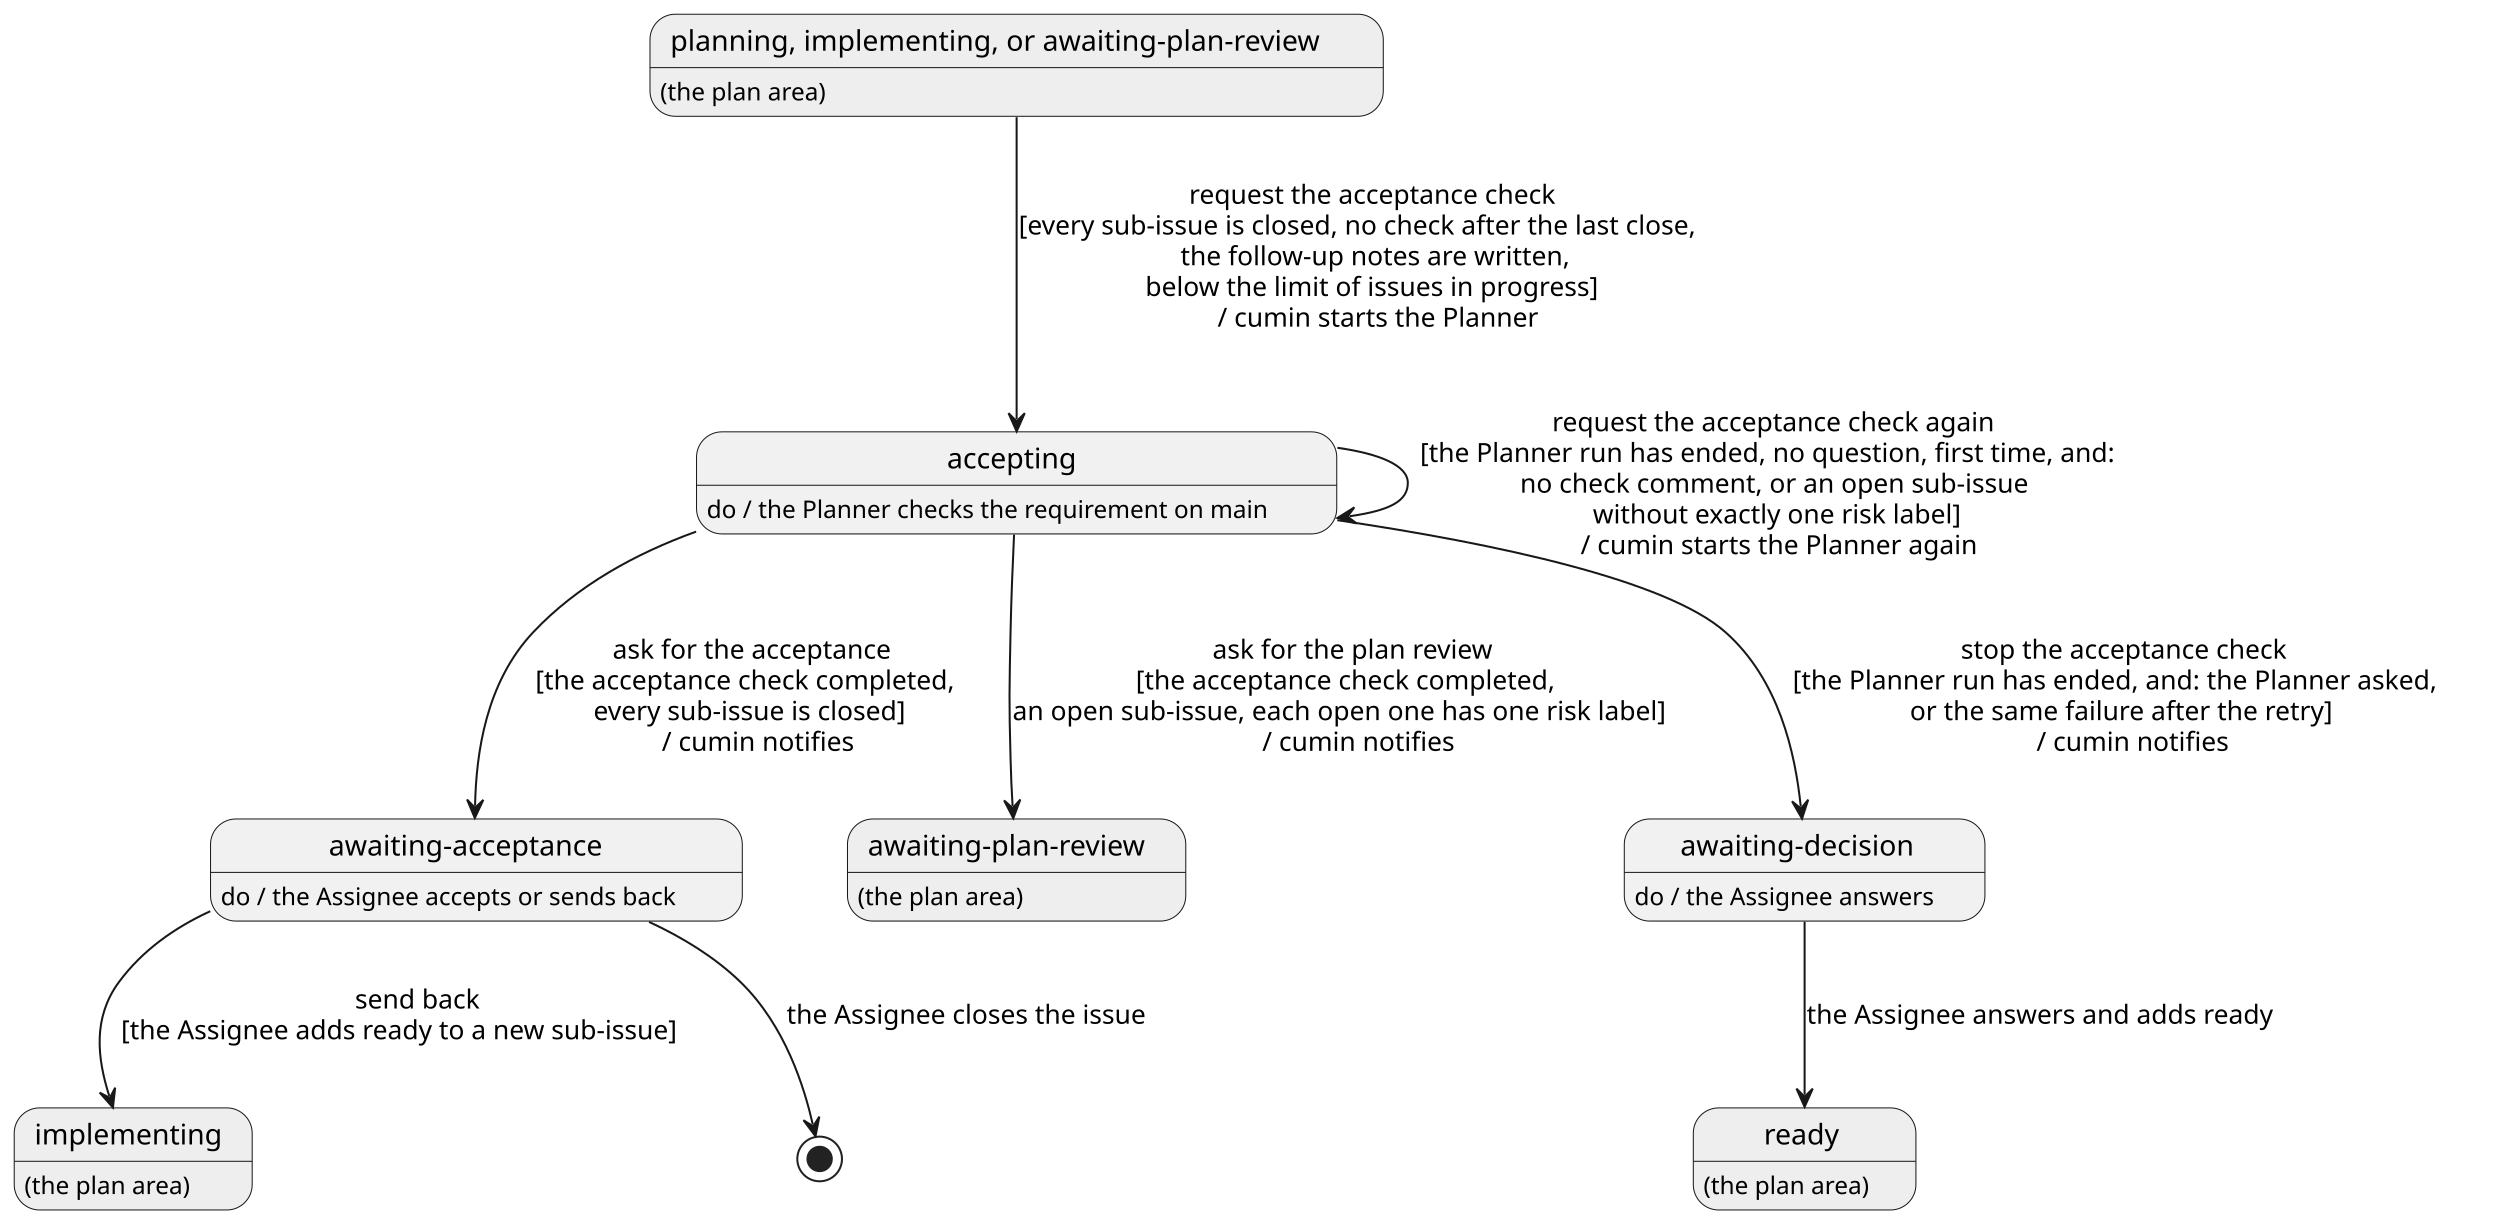
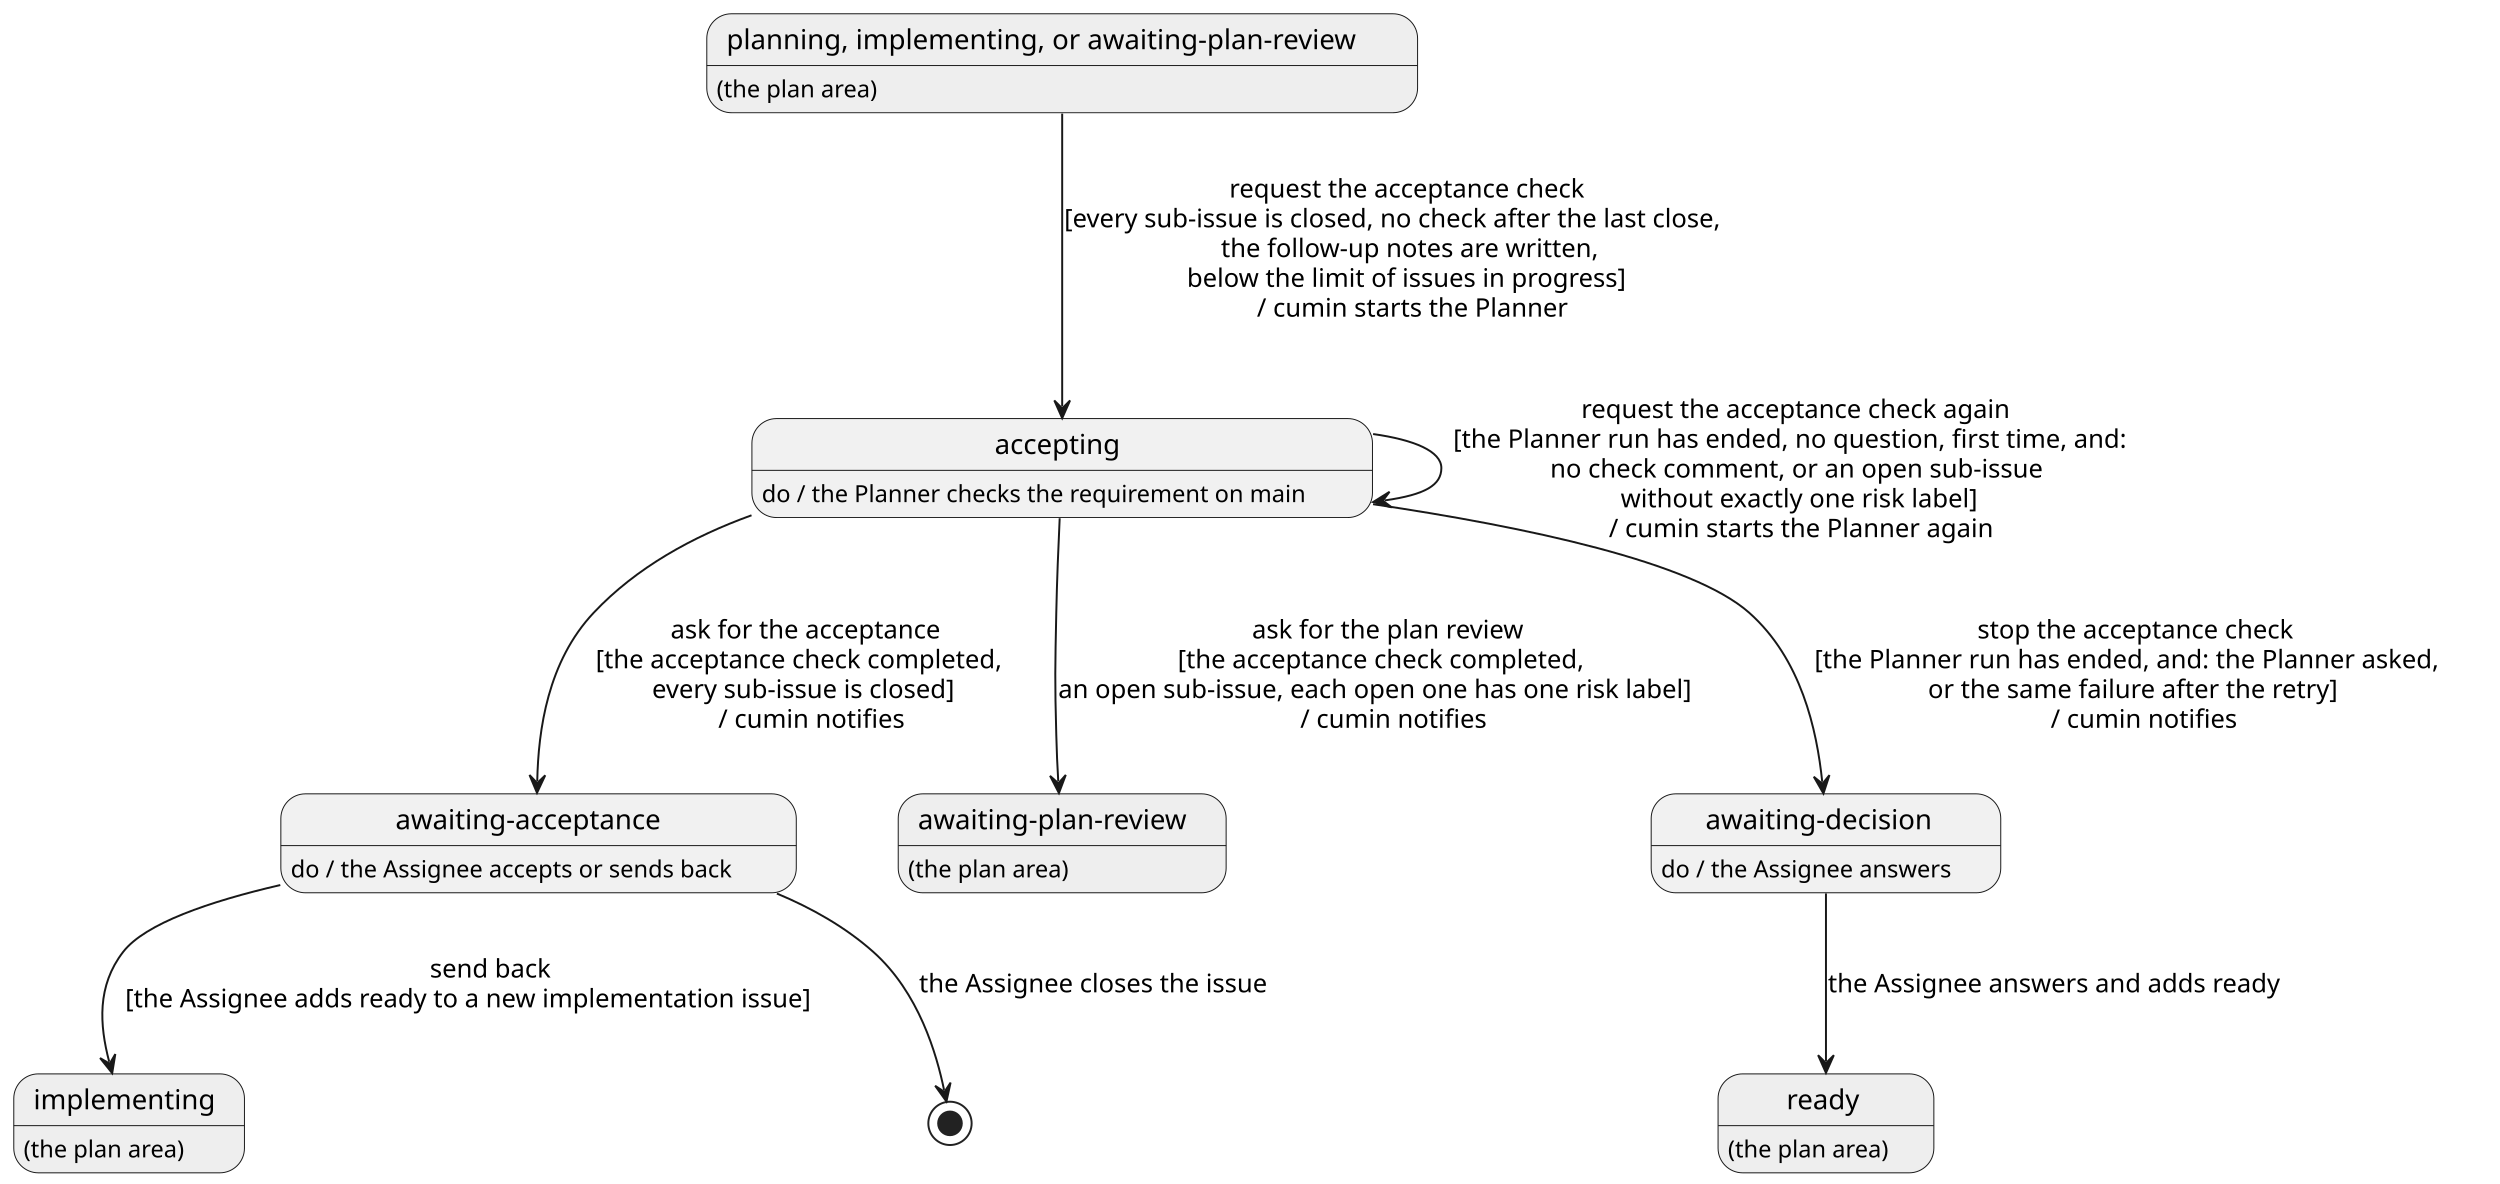
- <svg xmlns="http://www.w3.org/2000/svg" contentStyleType="text/css" data-diagram-type="STATE" height="601px" preserveAspectRatio="none" style="width:1231px;height:601px;background:#FFFFFF;" version="1.1" viewBox="0 0 1231 601" width="1231px" zoomAndPan="magnify">
+ <svg xmlns="http://www.w3.org/2000/svg" contentStyleType="text/css" data-diagram-type="STATE" height="601px" preserveAspectRatio="none" style="width:1270px;height:601px;background:#FFFFFF;" version="1.1" viewBox="0 0 1270 601" width="1270px" zoomAndPan="magnify">
  <defs />
  <g>
    <g id="Before">
-       <rect fill="#EEEEEE" height="50.266" rx="12.5" ry="12.5" style="stroke:#181818;stroke-width:0.5;" width="361.079" x="320.05" y="7" />
-       <line style="stroke:#181818;stroke-width:0.5;" x1="320.05" x2="681.129" y1="33.297" y2="33.297" />
-       <text fill="#000000" font-family="sans-serif" font-size="14" lengthAdjust="spacing" textLength="341.079" x="330.05" y="24.995">planning, implementing, or awaiting-plan-review</text>
-       <text fill="#000000" font-family="sans-serif" font-size="12" lengthAdjust="spacing" textLength="89.619" x="325.05" y="49.435">(the plan area)</text>
+       <rect fill="#EEEEEE" height="50.266" rx="12.5" ry="12.5" style="stroke:#181818;stroke-width:0.5;" width="361.079" x="359.05" y="7" />
+       <line style="stroke:#181818;stroke-width:0.5;" x1="359.05" x2="720.129" y1="33.297" y2="33.297" />
+       <text fill="#000000" font-family="sans-serif" font-size="14" lengthAdjust="spacing" textLength="341.079" x="369.05" y="24.995">planning, implementing, or awaiting-plan-review</text>
+       <text fill="#000000" font-family="sans-serif" font-size="12" lengthAdjust="spacing" textLength="89.619" x="364.05" y="49.435">(the plan area)</text>
    </g>
    <g id="Accepting">
-       <rect fill="#F1F1F1" height="50.266" rx="12.5" ry="12.5" style="stroke:#181818;stroke-width:0.5;" width="315.242" x="342.97" y="212.64" />
-       <line style="stroke:#181818;stroke-width:0.5;" x1="342.97" x2="658.212" y1="238.937" y2="238.937" />
-       <text fill="#000000" font-family="sans-serif" font-size="14" lengthAdjust="spacing" textLength="68.612" x="466.285" y="230.635">accepting</text>
-       <text fill="#000000" font-family="sans-serif" font-size="12" lengthAdjust="spacing" textLength="295.242" x="347.97" y="255.076">do / the Planner checks the requirement on main</text>
+       <rect fill="#F1F1F1" height="50.266" rx="12.5" ry="12.5" style="stroke:#181818;stroke-width:0.5;" width="315.242" x="381.97" y="212.64" />
+       <line style="stroke:#181818;stroke-width:0.5;" x1="381.97" x2="697.212" y1="238.937" y2="238.937" />
+       <text fill="#000000" font-family="sans-serif" font-size="14" lengthAdjust="spacing" textLength="68.612" x="505.285" y="230.635">accepting</text>
+       <text fill="#000000" font-family="sans-serif" font-size="12" lengthAdjust="spacing" textLength="295.242" x="386.97" y="255.076">do / the Planner checks the requirement on main</text>
    </g>
    <g id="AwaitingAcceptance">
-       <rect fill="#F1F1F1" height="50.266" rx="12.5" ry="12.5" style="stroke:#181818;stroke-width:0.5;" width="261.84" x="103.67" y="403.27" />
-       <line style="stroke:#181818;stroke-width:0.5;" x1="103.67" x2="365.51" y1="429.567" y2="429.567" />
-       <text fill="#000000" font-family="sans-serif" font-size="14" lengthAdjust="spacing" textLength="145.414" x="161.883" y="421.265">awaiting-acceptance</text>
-       <text fill="#000000" font-family="sans-serif" font-size="12" lengthAdjust="spacing" textLength="241.84" x="108.67" y="445.705">do / the Assignee accepts or sends back</text>
+       <rect fill="#F1F1F1" height="50.266" rx="12.5" ry="12.5" style="stroke:#181818;stroke-width:0.5;" width="261.84" x="142.67" y="403.27" />
+       <line style="stroke:#181818;stroke-width:0.5;" x1="142.67" x2="404.51" y1="429.567" y2="429.567" />
+       <text fill="#000000" font-family="sans-serif" font-size="14" lengthAdjust="spacing" textLength="145.414" x="200.883" y="421.265">awaiting-acceptance</text>
+       <text fill="#000000" font-family="sans-serif" font-size="12" lengthAdjust="spacing" textLength="241.84" x="147.67" y="445.705">do / the Assignee accepts or sends back</text>
    </g>
    <g id="PlanReview">
-       <rect fill="#EEEEEE" height="50.266" rx="12.5" ry="12.5" style="stroke:#181818;stroke-width:0.5;" width="166.576" x="417.3" y="403.27" />
-       <line style="stroke:#181818;stroke-width:0.5;" x1="417.3" x2="583.876" y1="429.567" y2="429.567" />
-       <text fill="#000000" font-family="sans-serif" font-size="14" lengthAdjust="spacing" textLength="146.576" x="427.3" y="421.265">awaiting-plan-review</text>
-       <text fill="#000000" font-family="sans-serif" font-size="12" lengthAdjust="spacing" textLength="89.619" x="422.3" y="445.705">(the plan area)</text>
+       <rect fill="#EEEEEE" height="50.266" rx="12.5" ry="12.5" style="stroke:#181818;stroke-width:0.5;" width="166.576" x="456.3" y="403.27" />
+       <line style="stroke:#181818;stroke-width:0.5;" x1="456.3" x2="622.876" y1="429.567" y2="429.567" />
+       <text fill="#000000" font-family="sans-serif" font-size="14" lengthAdjust="spacing" textLength="146.576" x="466.3" y="421.265">awaiting-plan-review</text>
+       <text fill="#000000" font-family="sans-serif" font-size="12" lengthAdjust="spacing" textLength="89.619" x="461.3" y="445.705">(the plan area)</text>
    </g>
    <g id="Implementing">
      <rect fill="#EEEEEE" height="50.266" rx="12.5" ry="12.5" style="stroke:#181818;stroke-width:0.5;" width="117.18" x="7" y="545.53" />
      <line style="stroke:#181818;stroke-width:0.5;" x1="7" x2="124.18" y1="571.827" y2="571.827" />
      <text fill="#000000" font-family="sans-serif" font-size="14" lengthAdjust="spacing" textLength="97.18" x="17" y="563.525">implementing</text>
      <text fill="#000000" font-family="sans-serif" font-size="12" lengthAdjust="spacing" textLength="89.619" x="12" y="587.966">(the plan area)</text>
    </g>
    <g id="Decision">
-       <rect fill="#F1F1F1" height="50.266" rx="12.5" ry="12.5" style="stroke:#181818;stroke-width:0.5;" width="177.582" x="799.8" y="403.27" />
-       <line style="stroke:#181818;stroke-width:0.5;" x1="799.8" x2="977.382" y1="429.567" y2="429.567" />
-       <text fill="#000000" font-family="sans-serif" font-size="14" lengthAdjust="spacing" textLength="122.397" x="827.392" y="421.265">awaiting-decision</text>
-       <text fill="#000000" font-family="sans-serif" font-size="12" lengthAdjust="spacing" textLength="157.582" x="804.8" y="445.705">do / the Assignee answers</text>
+       <rect fill="#F1F1F1" height="50.266" rx="12.5" ry="12.5" style="stroke:#181818;stroke-width:0.5;" width="177.582" x="838.8" y="403.27" />
+       <line style="stroke:#181818;stroke-width:0.5;" x1="838.8" x2="1016.382" y1="429.567" y2="429.567" />
+       <text fill="#000000" font-family="sans-serif" font-size="14" lengthAdjust="spacing" textLength="122.397" x="866.392" y="421.265">awaiting-decision</text>
+       <text fill="#000000" font-family="sans-serif" font-size="12" lengthAdjust="spacing" textLength="157.582" x="843.8" y="445.705">do / the Assignee answers</text>
    </g>
    <g id="Ready">
-       <rect fill="#EEEEEE" height="50.266" rx="12.5" ry="12.5" style="stroke:#181818;stroke-width:0.5;" width="109.619" x="833.78" y="545.53" />
-       <line style="stroke:#181818;stroke-width:0.5;" x1="833.78" x2="943.399" y1="571.827" y2="571.827" />
-       <text fill="#000000" font-family="sans-serif" font-size="14" lengthAdjust="spacing" textLength="40.12" x="868.529" y="563.525">ready</text>
-       <text fill="#000000" font-family="sans-serif" font-size="12" lengthAdjust="spacing" textLength="89.619" x="838.78" y="587.966">(the plan area)</text>
+       <rect fill="#EEEEEE" height="50.266" rx="12.5" ry="12.5" style="stroke:#181818;stroke-width:0.5;" width="109.619" x="872.78" y="545.53" />
+       <line style="stroke:#181818;stroke-width:0.5;" x1="872.78" x2="982.399" y1="571.827" y2="571.827" />
+       <text fill="#000000" font-family="sans-serif" font-size="14" lengthAdjust="spacing" textLength="40.12" x="907.529" y="563.525">ready</text>
+       <text fill="#000000" font-family="sans-serif" font-size="12" lengthAdjust="spacing" textLength="89.619" x="877.78" y="587.966">(the plan area)</text>
    </g>
-     <ellipse cx="403.59" cy="570.67" fill="none" rx="11" ry="11" style="stroke:#222222;stroke-width:1;" />
-     <ellipse cx="403.59" cy="570.67" fill="#222222" rx="6" ry="6" style="stroke:#222222;stroke-width:1;" />
+     <ellipse cx="482.59" cy="570.67" fill="none" rx="11" ry="11" style="stroke:#222222;stroke-width:1;" />
+     <ellipse cx="482.59" cy="570.67" fill="#222222" rx="6" ry="6" style="stroke:#222222;stroke-width:1;" />
    <g class="link" data-entity-1="Before" data-entity-2="Accepting" data-source-line="29" data-uid="lnk2" id="link_Before_Accepting">
-       <path d="M500.59,57.7 C500.59,96.94 500.59,167.34 500.59,206.44" fill="none" id="Before-to-Accepting" style="stroke:#181818;stroke-width:1;" />
-       <polygon fill="#181818" points="500.59,212.44,504.59,203.44,500.59,207.44,496.59,203.44,500.59,212.44" style="stroke:#181818;stroke-width:1;" />
-       <text fill="#000000" font-family="sans-serif" font-size="13" lengthAdjust="spacing" textLength="196.454" x="585.477" y="100.337">request the acceptance check</text>
-       <text fill="#000000" font-family="sans-serif" font-size="13" lengthAdjust="spacing" textLength="364.228" x="501.59" y="115.47">[every sub-issue is closed, no check after the last close,</text>
-       <text fill="#000000" font-family="sans-serif" font-size="13" lengthAdjust="spacing" textLength="204.909" x="581.25" y="130.602">the follow-up notes are written,</text>
-       <text fill="#000000" font-family="sans-serif" font-size="13" lengthAdjust="spacing" textLength="239.484" x="563.962" y="145.735">below the limit of issues in progress]</text>
-       <text fill="#000000" font-family="sans-serif" font-size="13" lengthAdjust="spacing" textLength="168.435" x="599.487" y="160.868">/ cumin starts the Planner</text>
+       <path d="M539.59,57.7 C539.59,96.94 539.59,167.34 539.59,206.44" fill="none" id="Before-to-Accepting" style="stroke:#181818;stroke-width:1;" />
+       <polygon fill="#181818" points="539.59,212.44,543.59,203.44,539.59,207.44,535.59,203.44,539.59,212.44" style="stroke:#181818;stroke-width:1;" />
+       <text fill="#000000" font-family="sans-serif" font-size="13" lengthAdjust="spacing" textLength="196.454" x="624.477" y="100.337">request the acceptance check</text>
+       <text fill="#000000" font-family="sans-serif" font-size="13" lengthAdjust="spacing" textLength="364.228" x="540.59" y="115.47">[every sub-issue is closed, no check after the last close,</text>
+       <text fill="#000000" font-family="sans-serif" font-size="13" lengthAdjust="spacing" textLength="204.909" x="620.25" y="130.602">the follow-up notes are written,</text>
+       <text fill="#000000" font-family="sans-serif" font-size="13" lengthAdjust="spacing" textLength="239.484" x="602.962" y="145.735">below the limit of issues in progress]</text>
+       <text fill="#000000" font-family="sans-serif" font-size="13" lengthAdjust="spacing" textLength="168.435" x="638.487" y="160.868">/ cumin starts the Planner</text>
    </g>
    <g class="link" data-entity-1="Accepting" data-entity-2="AwaitingAcceptance" data-source-line="30" data-uid="lnk3" id="link_Accepting_AwaitingAcceptance">
-       <path d="M342.77,261.77 C312.86,272.57 284.22,288.32 262.59,311.27 C239.26,336.02 234.452,370.721 233.922,396.781" fill="none" id="Accepting-to-AwaitingAcceptance" style="stroke:#181818;stroke-width:1;" />
-       <polygon fill="#181818" points="233.8,402.78,237.982,393.863,233.902,397.781,229.984,393.7,233.8,402.78" style="stroke:#181818;stroke-width:1;" />
-       <text fill="#000000" font-family="sans-serif" font-size="13" lengthAdjust="spacing" textLength="148.833" x="301.638" y="324.337">ask for the acceptance</text>
-       <text fill="#000000" font-family="sans-serif" font-size="13" lengthAdjust="spacing" textLength="224.929" x="263.59" y="339.47">[the acceptance check completed,</text>
-       <text fill="#000000" font-family="sans-serif" font-size="13" lengthAdjust="spacing" textLength="167.667" x="292.221" y="354.603">every sub-issue is closed]</text>
-       <text fill="#000000" font-family="sans-serif" font-size="13" lengthAdjust="spacing" textLength="100.407" x="325.851" y="369.735">/ cumin notifies</text>
+       <path d="M381.77,261.77 C351.86,272.57 323.22,288.32 301.59,311.27 C278.26,336.02 273.452,370.721 272.922,396.781" fill="none" id="Accepting-to-AwaitingAcceptance" style="stroke:#181818;stroke-width:1;" />
+       <polygon fill="#181818" points="272.8,402.78,276.982,393.863,272.902,397.781,268.984,393.7,272.8,402.78" style="stroke:#181818;stroke-width:1;" />
+       <text fill="#000000" font-family="sans-serif" font-size="13" lengthAdjust="spacing" textLength="148.833" x="340.638" y="324.337">ask for the acceptance</text>
+       <text fill="#000000" font-family="sans-serif" font-size="13" lengthAdjust="spacing" textLength="224.929" x="302.59" y="339.47">[the acceptance check completed,</text>
+       <text fill="#000000" font-family="sans-serif" font-size="13" lengthAdjust="spacing" textLength="167.667" x="331.221" y="354.603">every sub-issue is closed]</text>
+       <text fill="#000000" font-family="sans-serif" font-size="13" lengthAdjust="spacing" textLength="100.407" x="364.851" y="369.735">/ cumin notifies</text>
    </g>
    <g class="link" data-entity-1="Accepting" data-entity-2="PlanReview" data-source-line="31" data-uid="lnk4" id="link_Accepting_PlanReview">
-       <path d="M499.32,263.26 C498.66,277.31 497.92,295.27 497.59,311.27 C497.02,338.82 496.83,345.72 497.59,373.27 C497.86,382.96 498.051,387.63 498.591,396.9" fill="none" id="Accepting-to-PlanReview" style="stroke:#181818;stroke-width:1;" />
-       <polygon fill="#181818" points="498.94,402.89,502.41,393.673,498.649,397.899,494.423,394.138,498.94,402.89" style="stroke:#181818;stroke-width:1;" />
-       <text fill="#000000" font-family="sans-serif" font-size="13" lengthAdjust="spacing" textLength="149.354" x="597.036" y="324.337">ask for the plan review</text>
-       <text fill="#000000" font-family="sans-serif" font-size="13" lengthAdjust="spacing" textLength="224.929" x="559.248" y="339.47">[the acceptance check completed,</text>
-       <text fill="#000000" font-family="sans-serif" font-size="13" lengthAdjust="spacing" textLength="346.246" x="498.59" y="354.603">an open sub-issue, each open one has one risk label]</text>
-       <text fill="#000000" font-family="sans-serif" font-size="13" lengthAdjust="spacing" textLength="100.407" x="621.509" y="369.735">/ cumin notifies</text>
+       <path d="M538.32,263.26 C537.66,277.31 536.92,295.27 536.59,311.27 C536.02,338.82 535.83,345.72 536.59,373.27 C536.86,382.96 537.051,387.63 537.591,396.9" fill="none" id="Accepting-to-PlanReview" style="stroke:#181818;stroke-width:1;" />
+       <polygon fill="#181818" points="537.94,402.89,541.41,393.673,537.649,397.899,533.423,394.138,537.94,402.89" style="stroke:#181818;stroke-width:1;" />
+       <text fill="#000000" font-family="sans-serif" font-size="13" lengthAdjust="spacing" textLength="149.354" x="636.036" y="324.337">ask for the plan review</text>
+       <text fill="#000000" font-family="sans-serif" font-size="13" lengthAdjust="spacing" textLength="224.929" x="598.248" y="339.47">[the acceptance check completed,</text>
+       <text fill="#000000" font-family="sans-serif" font-size="13" lengthAdjust="spacing" textLength="346.246" x="537.59" y="354.603">an open sub-issue, each open one has one risk label]</text>
+       <text fill="#000000" font-family="sans-serif" font-size="13" lengthAdjust="spacing" textLength="100.407" x="660.509" y="369.735">/ cumin notifies</text>
    </g>
    <g class="link" data-entity-1="Accepting" data-entity-2="Accepting" data-source-line="32" data-uid="lnk5" id="link_Accepting_Accepting">
-       <path d="M658.54,220.49 C679.39,223.44 693.21,229.2 693.21,237.77 C693.21,246.34 685.331,251.26 664.481,254.209" fill="none" id="Accepting-to-Accepting" style="stroke:#181818;stroke-width:1;" />
-       <polygon fill="#181818" points="658.54,255.05,668.012,257.75,663.491,254.35,666.891,249.829,658.54,255.05" style="stroke:#181818;stroke-width:1;" />
-       <text fill="#000000" font-family="sans-serif" font-size="13" lengthAdjust="spacing" textLength="236.622" x="764.27" y="212.337">request the acceptance check again</text>
-       <text fill="#000000" font-family="sans-serif" font-size="13" lengthAdjust="spacing" textLength="366.742" x="699.21" y="227.47">[the Planner run has ended, no question, first time, and:</text>
-       <text fill="#000000" font-family="sans-serif" font-size="13" lengthAdjust="spacing" textLength="268.239" x="748.462" y="242.602">no check comment, or an open sub-issue</text>
-       <text fill="#000000" font-family="sans-serif" font-size="13" lengthAdjust="spacing" textLength="196.568" x="784.297" y="257.735">without exactly one risk label]</text>
-       <text fill="#000000" font-family="sans-serif" font-size="13" lengthAdjust="spacing" textLength="208.603" x="778.28" y="272.868">/ cumin starts the Planner again</text>
+       <path d="M697.54,220.49 C718.39,223.44 732.21,229.2 732.21,237.77 C732.21,246.34 724.331,251.26 703.481,254.209" fill="none" id="Accepting-to-Accepting" style="stroke:#181818;stroke-width:1;" />
+       <polygon fill="#181818" points="697.54,255.05,707.012,257.75,702.491,254.35,705.891,249.829,697.54,255.05" style="stroke:#181818;stroke-width:1;" />
+       <text fill="#000000" font-family="sans-serif" font-size="13" lengthAdjust="spacing" textLength="236.622" x="803.27" y="212.337">request the acceptance check again</text>
+       <text fill="#000000" font-family="sans-serif" font-size="13" lengthAdjust="spacing" textLength="366.742" x="738.21" y="227.47">[the Planner run has ended, no question, first time, and:</text>
+       <text fill="#000000" font-family="sans-serif" font-size="13" lengthAdjust="spacing" textLength="268.239" x="787.462" y="242.602">no check comment, or an open sub-issue</text>
+       <text fill="#000000" font-family="sans-serif" font-size="13" lengthAdjust="spacing" textLength="196.568" x="823.297" y="257.735">without exactly one risk label]</text>
+       <text fill="#000000" font-family="sans-serif" font-size="13" lengthAdjust="spacing" textLength="208.603" x="817.28" y="272.868">/ cumin starts the Planner again</text>
    </g>
    <g class="link" data-entity-1="Accepting" data-entity-2="Decision" data-source-line="33" data-uid="lnk6" id="link_Accepting_Decision">
-       <path d="M658.5,256.13 C736.77,267.71 820.66,285.6 849.59,311.27 C876,334.7 883.942,370.612 886.692,397.152" fill="none" id="Accepting-to-Decision" style="stroke:#181818;stroke-width:1;" />
-       <polygon fill="#181818" points="887.31,403.12,890.361,393.756,886.795,398.147,882.404,394.58,887.31,403.12" style="stroke:#181818;stroke-width:1;" />
-       <text fill="#000000" font-family="sans-serif" font-size="13" lengthAdjust="spacing" textLength="174.827" x="965.515" y="324.337">stop the acceptance check</text>
-       <text fill="#000000" font-family="sans-serif" font-size="13" lengthAdjust="spacing" textLength="340.438" x="882.71" y="339.47">[the Planner run has ended, and: the Planner asked,</text>
-       <text fill="#000000" font-family="sans-serif" font-size="13" lengthAdjust="spacing" textLength="225.043" x="940.407" y="354.603">or the same failure after the retry]</text>
-       <text fill="#000000" font-family="sans-serif" font-size="13" lengthAdjust="spacing" textLength="100.407" x="1002.725" y="369.735">/ cumin notifies</text>
+       <path d="M697.5,256.13 C775.77,267.71 859.66,285.6 888.59,311.27 C915,334.7 922.942,370.612 925.692,397.152" fill="none" id="Accepting-to-Decision" style="stroke:#181818;stroke-width:1;" />
+       <polygon fill="#181818" points="926.31,403.12,929.361,393.756,925.795,398.147,921.404,394.58,926.31,403.12" style="stroke:#181818;stroke-width:1;" />
+       <text fill="#000000" font-family="sans-serif" font-size="13" lengthAdjust="spacing" textLength="174.827" x="1004.515" y="324.337">stop the acceptance check</text>
+       <text fill="#000000" font-family="sans-serif" font-size="13" lengthAdjust="spacing" textLength="340.438" x="921.71" y="339.47">[the Planner run has ended, and: the Planner asked,</text>
+       <text fill="#000000" font-family="sans-serif" font-size="13" lengthAdjust="spacing" textLength="225.043" x="979.407" y="354.603">or the same failure after the retry]</text>
+       <text fill="#000000" font-family="sans-serif" font-size="13" lengthAdjust="spacing" textLength="100.407" x="1041.725" y="369.735">/ cumin notifies</text>
    </g>
    <g class="link" data-entity-1="AwaitingAcceptance" data-entity-2=".end." data-source-line="34" data-uid="lnk8" id="link_AwaitingAcceptance_.end.">
-       <path d="M319.6,453.95 C335.92,461.5 351.87,471.19 364.59,483.53 C386.86,505.13 396.162,535.941 400.212,553.641" fill="none" id="AwaitingAcceptance-to-*end*" style="stroke:#181818;stroke-width:1;" />
-       <polygon fill="#181818" points="401.55,559.49,403.442,549.824,400.435,554.616,395.643,551.609,401.55,559.49" style="stroke:#181818;stroke-width:1;" />
-       <text fill="#000000" font-family="sans-serif" font-size="13" lengthAdjust="spacing" textLength="191.388" x="387.32" y="504.097">the Assignee closes the issue</text>
+       <path d="M394.66,453.92 C412.43,461.33 429.47,470.98 443.59,483.53 C466.89,504.26 475.873,535.795 479.583,553.705" fill="none" id="AwaitingAcceptance-to-*end*" style="stroke:#181818;stroke-width:1;" />
+       <polygon fill="#181818" points="480.8,559.58,482.891,549.956,479.786,554.684,475.058,551.578,480.8,559.58" style="stroke:#181818;stroke-width:1;" />
+       <text fill="#000000" font-family="sans-serif" font-size="13" lengthAdjust="spacing" textLength="191.388" x="466.86" y="504.097">the Assignee closes the issue</text>
    </g>
    <g class="link" data-entity-1="AwaitingAcceptance" data-entity-2="Implementing" data-source-line="35" data-uid="lnk9" id="link_AwaitingAcceptance_Implementing">
-       <path d="M103.54,448.68 C85.97,456.75 70.08,467.98 58.59,483.53 C45.58,501.15 47.865,520.971 53.795,539.661" fill="none" id="AwaitingAcceptance-to-Implementing" style="stroke:#181818;stroke-width:1;" />
-       <polygon fill="#181818" points="55.61,545.38,56.701,535.592,54.098,540.614,49.075,538.011,55.61,545.38" style="stroke:#181818;stroke-width:1;" />
-       <text fill="#000000" font-family="sans-serif" font-size="13" lengthAdjust="spacing" textLength="66.289" x="174.784" y="496.597">send back</text>
-       <text fill="#000000" font-family="sans-serif" font-size="13" lengthAdjust="spacing" textLength="296.677" x="59.59" y="511.73">[the Assignee adds ready to a new sub-issue]</text>
+       <path d="M142.39,449.6 C106.17,457.99 73.72,469.19 62.59,483.53 C49.2,500.79 50.539,520.576 55.469,539.386" fill="none" id="AwaitingAcceptance-to-Implementing" style="stroke:#181818;stroke-width:1;" />
+       <polygon fill="#181818" points="56.99,545.19,58.578,535.47,55.722,540.353,50.839,537.498,56.99,545.19" style="stroke:#181818;stroke-width:1;" />
+       <text fill="#000000" font-family="sans-serif" font-size="13" lengthAdjust="spacing" textLength="66.289" x="218.374" y="496.597">send back</text>
+       <text fill="#000000" font-family="sans-serif" font-size="13" lengthAdjust="spacing" textLength="375.857" x="63.59" y="511.73">[the Assignee adds ready to a new implementation issue]</text>
    </g>
    <g class="link" data-entity-1="Decision" data-entity-2="Ready" data-source-line="36" data-uid="lnk10" id="link_Decision_Ready">
-       <path d="M888.59,453.83 C888.59,479.42 888.59,513.39 888.59,539.04" fill="none" id="Decision-to-Ready" style="stroke:#181818;stroke-width:1;" />
-       <polygon fill="#181818" points="888.59,545.04,892.59,536.04,888.59,540.04,884.59,536.04,888.59,545.04" style="stroke:#181818;stroke-width:1;" />
-       <text fill="#000000" font-family="sans-serif" font-size="13" lengthAdjust="spacing" textLength="247.216" x="889.59" y="504.097">the Assignee answers and adds ready</text>
+       <path d="M927.59,453.83 C927.59,479.42 927.59,513.39 927.59,539.04" fill="none" id="Decision-to-Ready" style="stroke:#181818;stroke-width:1;" />
+       <polygon fill="#181818" points="927.59,545.04,931.59,536.04,927.59,540.04,923.59,536.04,927.59,545.04" style="stroke:#181818;stroke-width:1;" />
+       <text fill="#000000" font-family="sans-serif" font-size="13" lengthAdjust="spacing" textLength="247.216" x="928.59" y="504.097">the Assignee answers and adds ready</text>
    </g>
  </g>
</svg>
